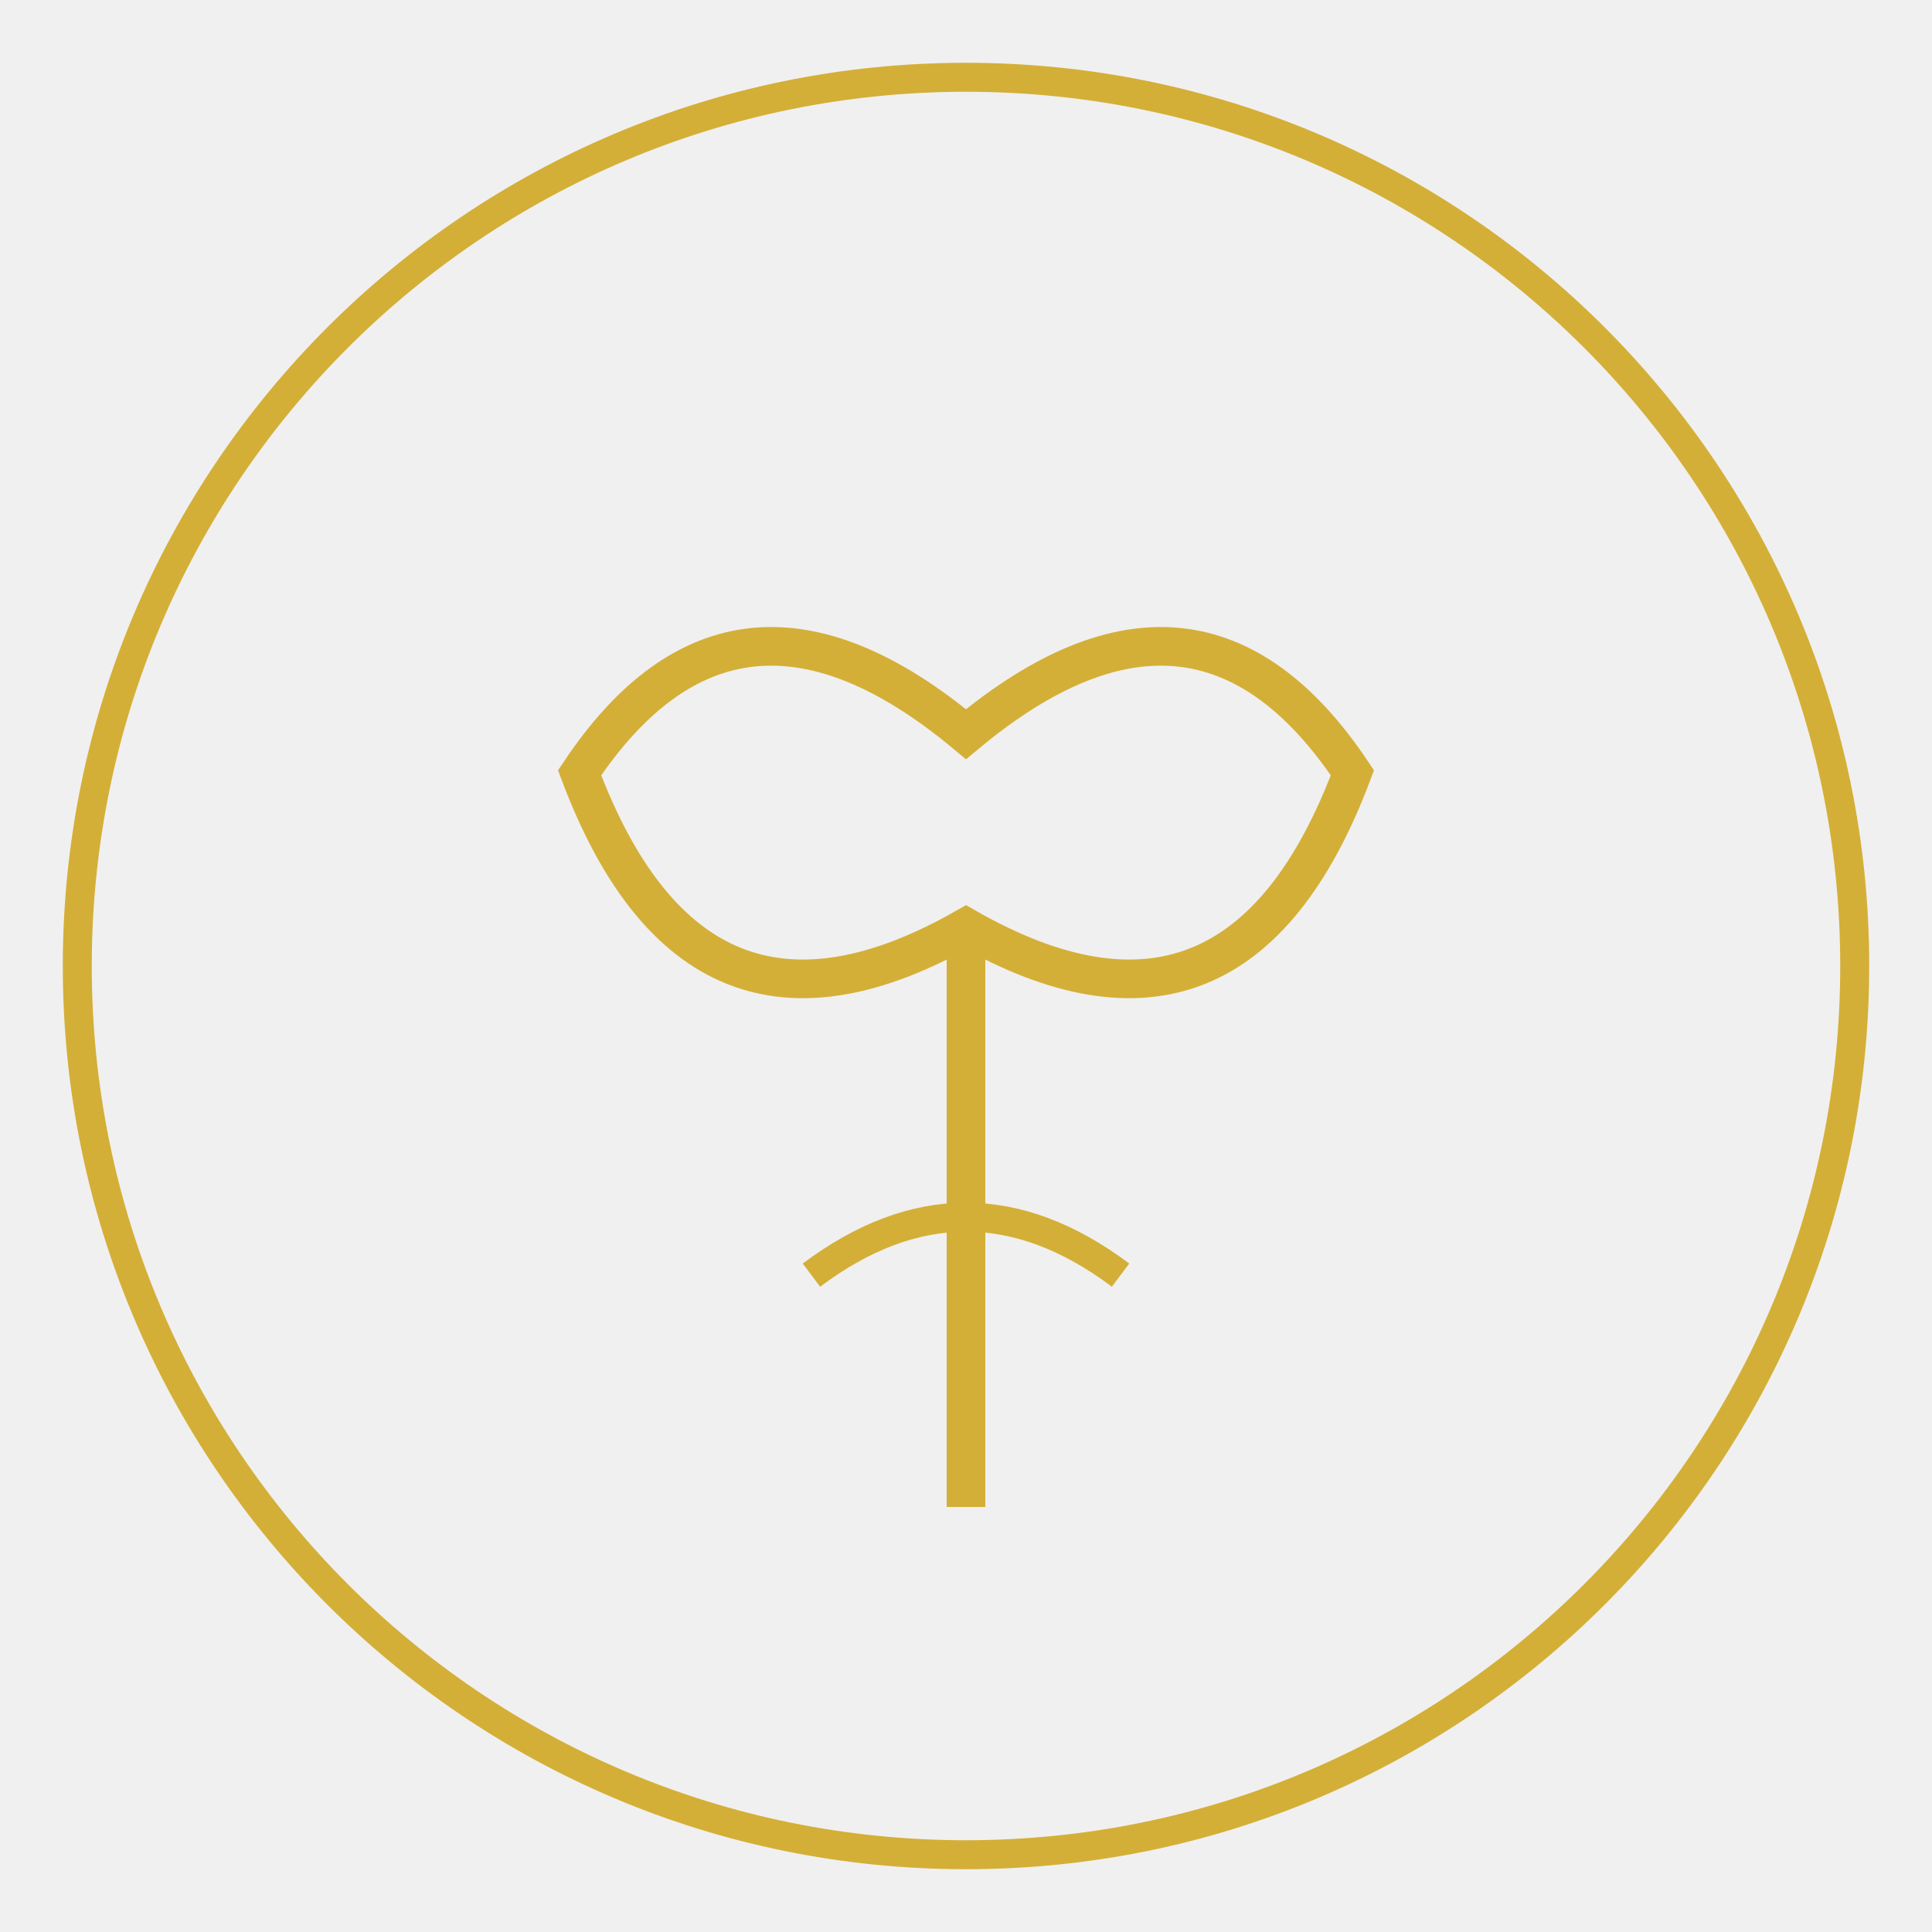
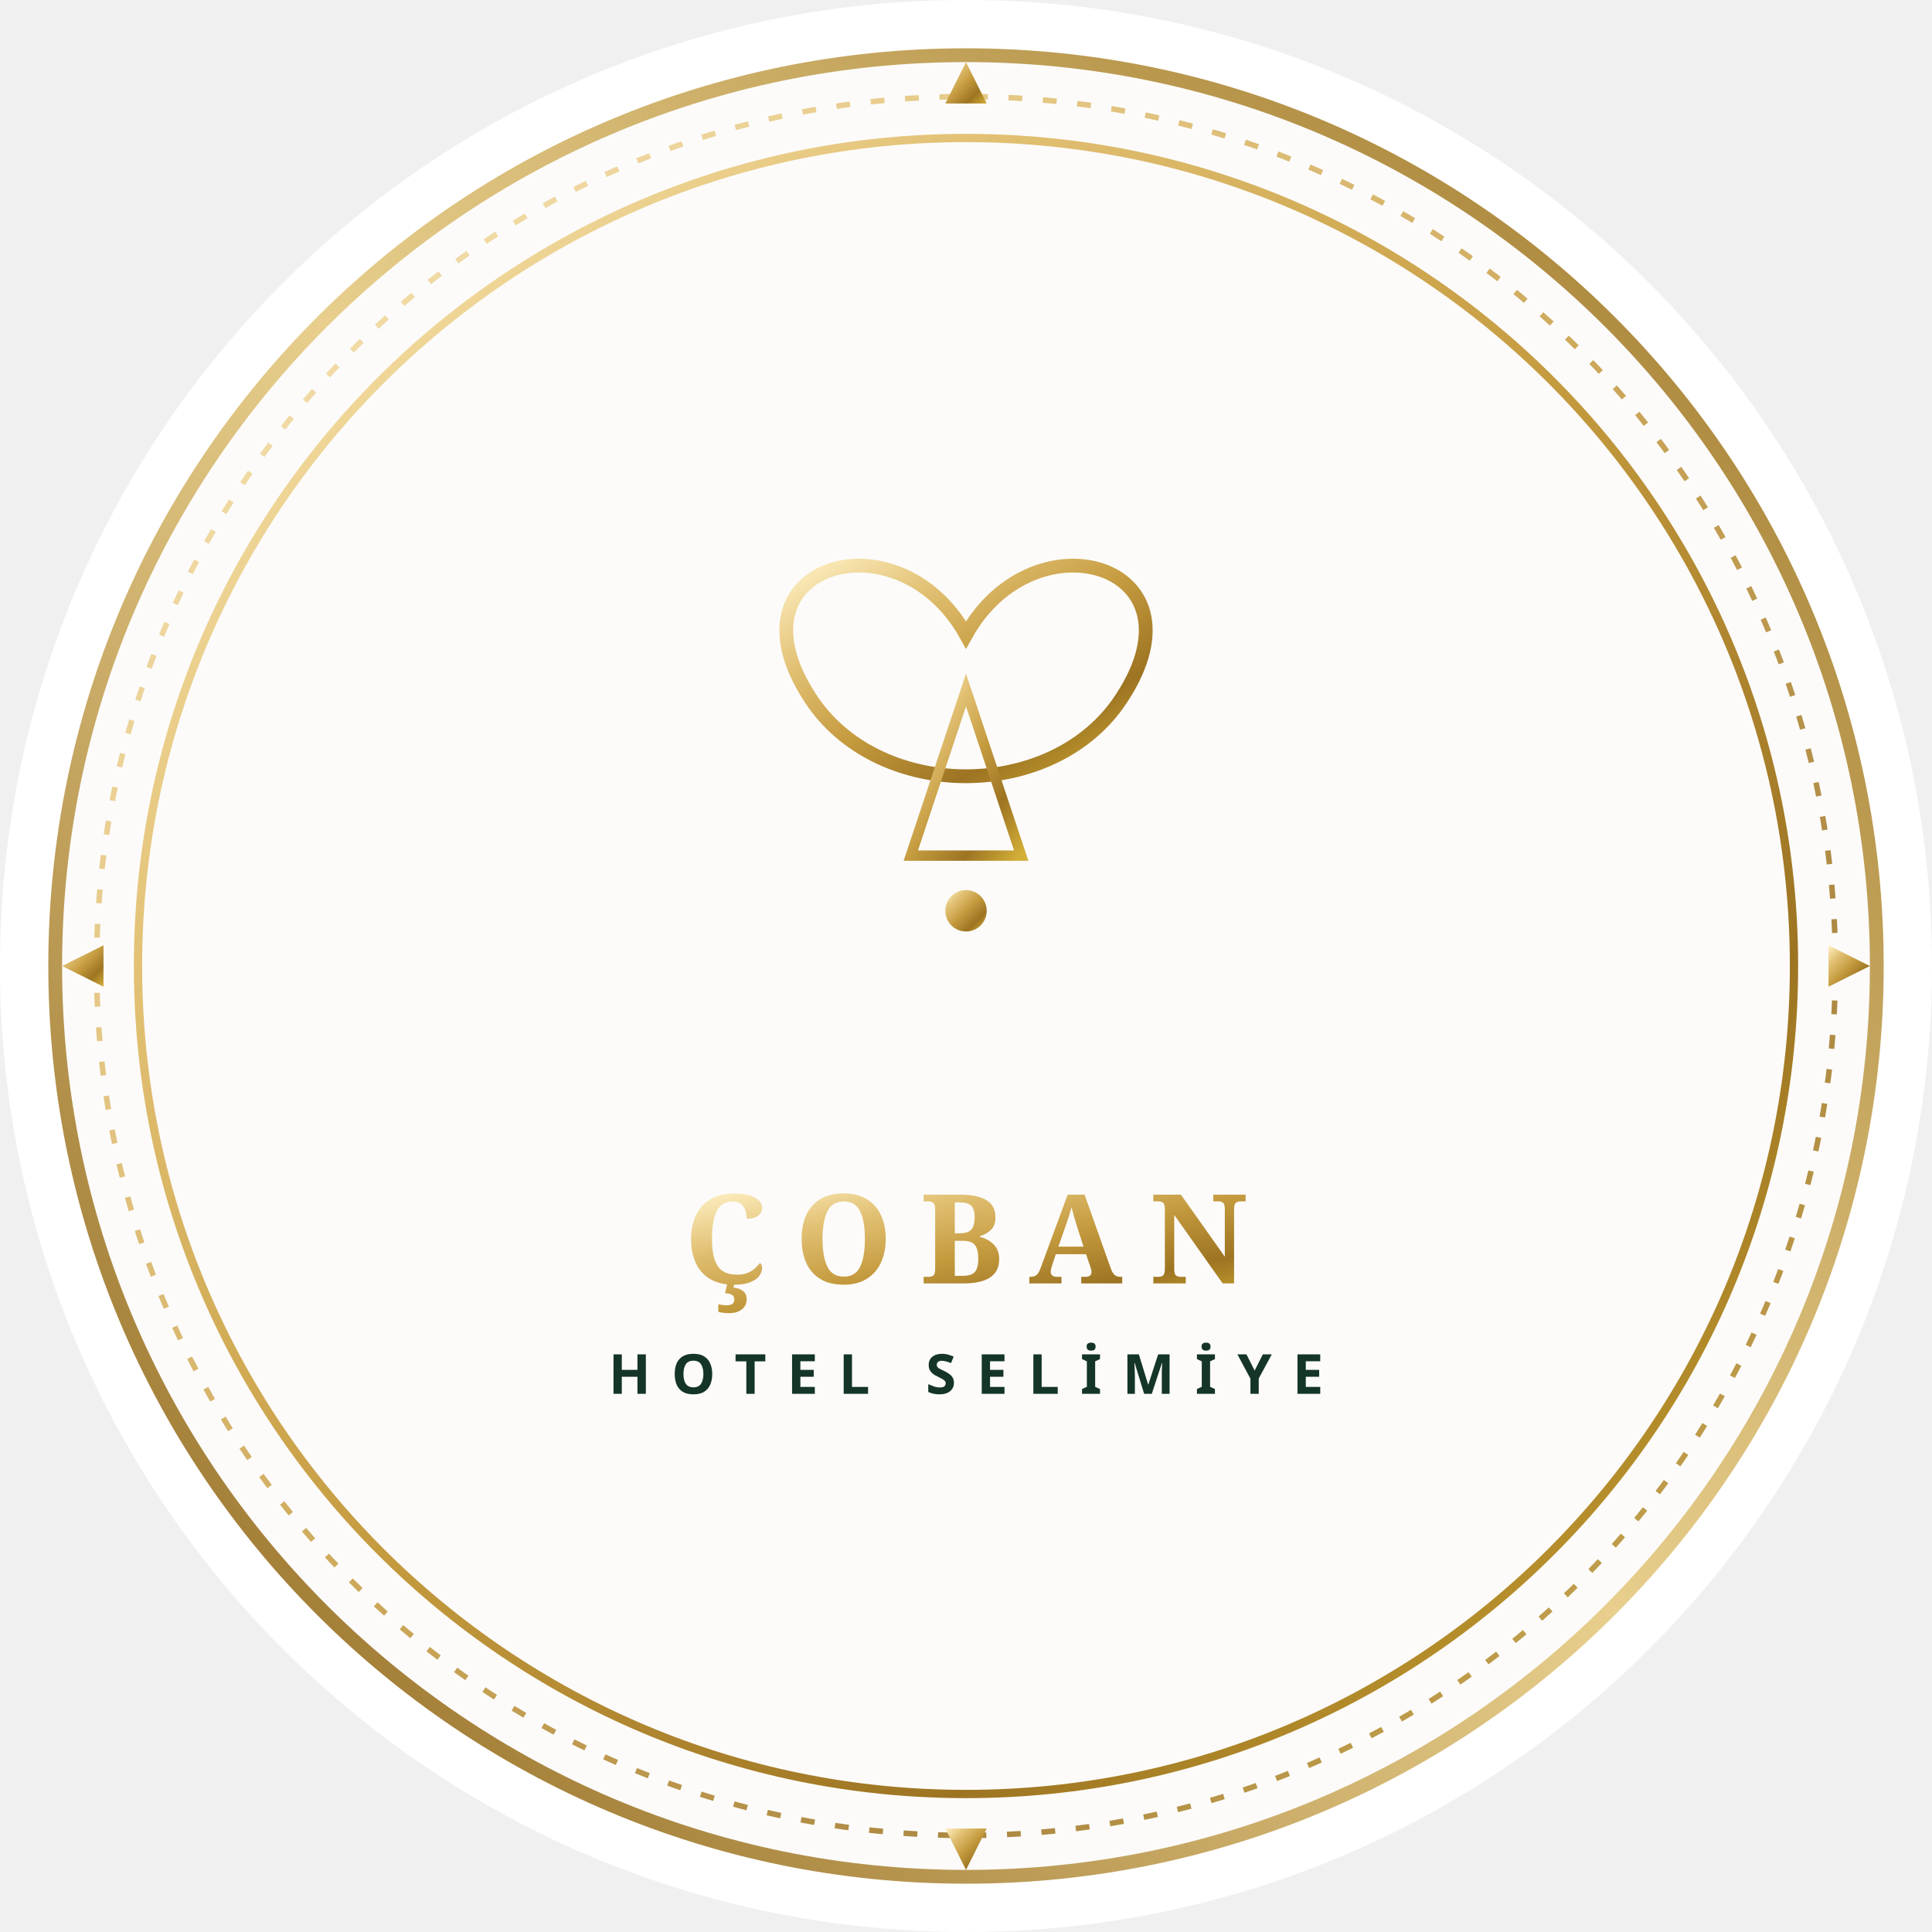
- <svg xmlns="http://www.w3.org/2000/svg" viewBox="0 0 100 100" width="100%" height="100%" color="#d4af37">
+ <svg xmlns="http://www.w3.org/2000/svg" viewBox="0 0 280 280" width="100%" height="100%">
  <defs>
-     <linearGradient id="goldGrad-coban-hotel-selimiye" x1="0%" y1="0%" x2="100%" y2="100%">
-       <stop offset="0%" stop-color="#d4af37" />
-       <stop offset="100%" stop-color="#3d2b1f" />
+     <linearGradient id="goldLuxury" x1="0%" y1="0%" x2="100%" y2="100%">
+       <stop offset="0%" stop-color="#fff1c5" />
+       <stop offset="25%" stop-color="#e2c174" />
+       <stop offset="50%" stop-color="#c59b3f" />
+       <stop offset="75%" stop-color="#9d7422" />
+       <stop offset="100%" stop-color="#d4af37" />
    </linearGradient>
+     <linearGradient id="goldRing" x1="0%" y1="100%" x2="100%" y2="0%">
+       <stop offset="0%" stop-color="#8a6118" />
+       <stop offset="50%" stop-color="#e8cf8d" />
+       <stop offset="100%" stop-color="#9a7324" />
+     </linearGradient>
+     <linearGradient id="emeraldLuxury" x1="0%" y1="0%" x2="100%" y2="100%">
+       <stop offset="0%" stop-color="#1b4d39" />
+       <stop offset="50%" stop-color="#0c2b20" />
+       <stop offset="100%" stop-color="#051610" />
+     </linearGradient>
+     <filter id="glow" x="-20%" y="-20%" width="140%" height="140%">
+       <feGaussianBlur stdDeviation="2" result="blur" />
+       <feComposite in="SourceGraphic" in2="blur" operator="over" />
+     </filter>
  </defs>
-   <g fill="none" stroke="currentColor">
-     <circle cx="50" cy="50" r="46" fill="none" stroke="currentColor" stroke-width="1.5" />
-     <path d="M30 40 Q38 28 50 38 Q62 28 70 40 Q64 56 50 48 Q36 56 30 40 Z" fill="none" stroke="currentColor" stroke-width="2" />
-     <path d="M50 48 L50 78" stroke="currentColor" stroke-width="2" />
-     <path d="M42 66 Q50 60 58 66" stroke="currentColor" stroke-width="1.5" fill="none" />
+   <rect width="280" height="280" rx="140" fill="#ffffff" />
+   <circle cx="140" cy="140" r="132" fill="#fcfbfa" stroke="url(#goldRing)" stroke-width="2" />
+   <circle cx="140" cy="140" r="126" fill="none" stroke="url(#goldLuxury)" stroke-width="0.8" stroke-dasharray="2 3" opacity="0.85" />
+   <circle cx="140" cy="140" r="120" fill="none" stroke="url(#goldLuxury)" stroke-width="1.2" />
+   <polygon points="140,9 143,15 137,15" fill="url(#goldLuxury)" />
+   <polygon points="140,271 143,265 137,265" fill="url(#goldLuxury)" />
+   <polygon points="9,140 15,143 15,137" fill="url(#goldLuxury)" />
+   <polygon points="271,140 265,143 265,137" fill="url(#goldLuxury)" />
+   <g transform="translate(140, 110)">
+     <path d="M-22 -8 C-36 -28 -10 -36 0 -18 C10 -36 36 -28 22 -8 C12 6 -12 6 -22 -8 Z" fill="none" stroke="url(#goldLuxury)" stroke-width="2" />
+     <polygon points="0,-10 8,14 -8,14" fill="none" stroke="url(#goldLuxury)" stroke-width="1.5" />
+     <circle cx="0" cy="22" r="3" fill="url(#goldLuxury)" />
  </g>
+   <text x="140" y="186" font-family="'Cinzel', serif" font-size="18" font-weight="700" fill="url(#goldLuxury)" text-anchor="middle" letter-spacing="4">ÇOBAN</text>
+   <text x="140" y="202" font-family="'Plus Jakarta Sans', sans-serif" font-size="8" font-weight="700" fill="#143527" text-anchor="middle" letter-spacing="3">HOTEL SELİMİYE</text>
</svg>
